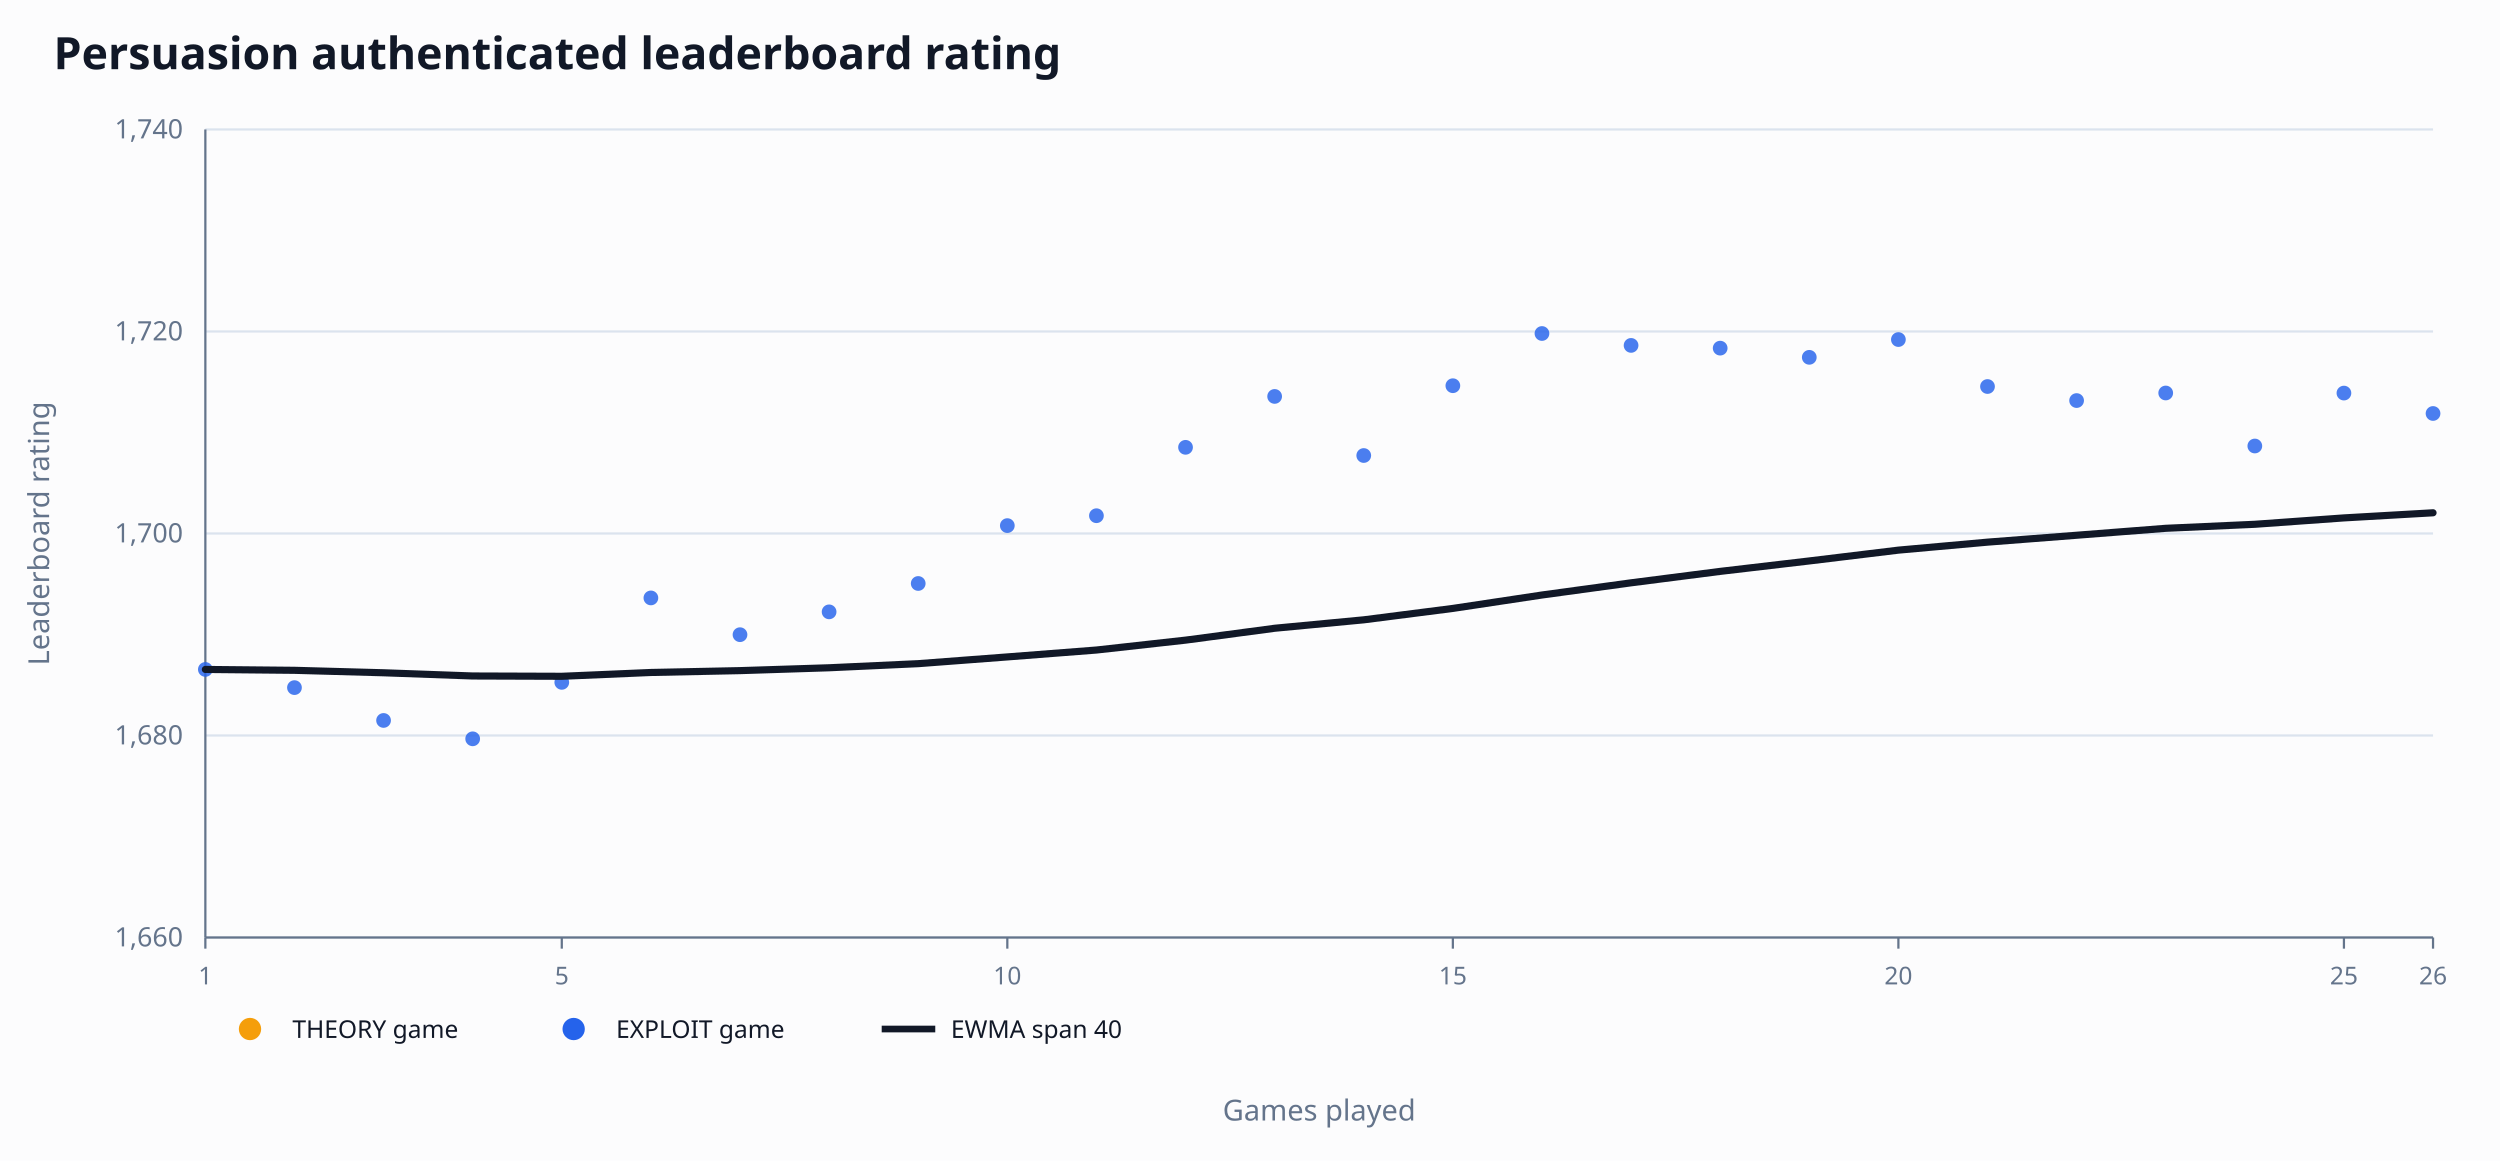
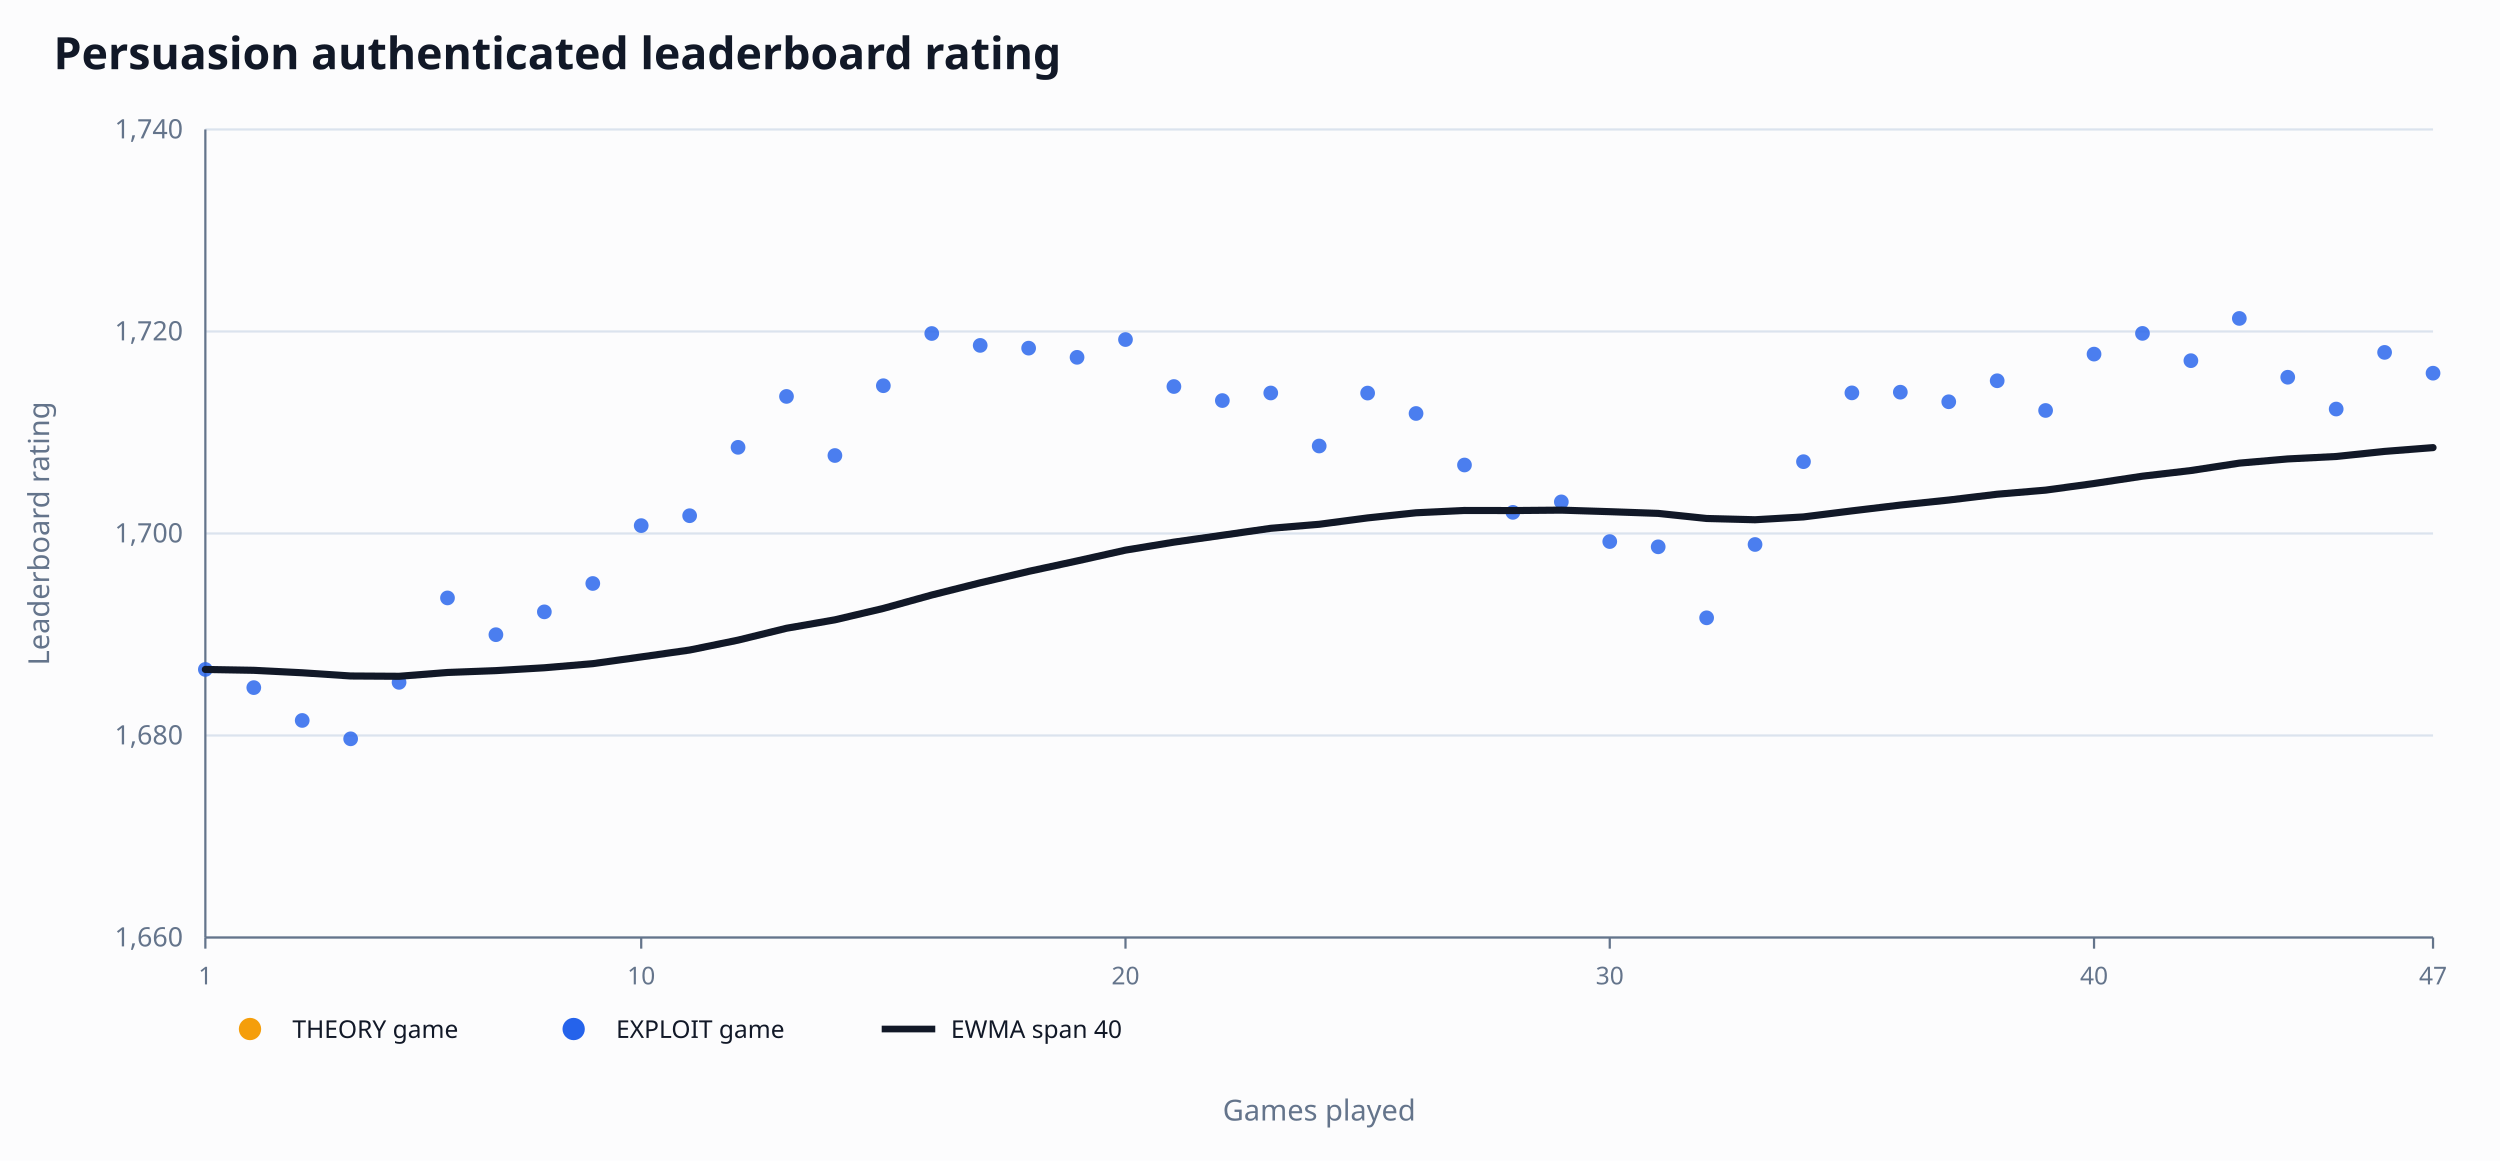
<svg xmlns="http://www.w3.org/2000/svg" width="1120" height="520" viewBox="0 0 1120 520">
  <rect width="100%" height="100%" fill="#fcfcfd" />
  <text x="24" y="31" font-family="system-ui,sans-serif" font-size="20" font-weight="700" fill="#111827">Persuasion authenticated leaderboard rating</text>
  <line x1="92" y1="420.00" x2="1090" y2="420.00" stroke="#dbe3ee" stroke-width="1" />
  <text x="82" y="424.00" text-anchor="end" font-family="system-ui,sans-serif" font-size="12" fill="#64748b">1,660</text>
  <line x1="92" y1="329.50" x2="1090" y2="329.50" stroke="#dbe3ee" stroke-width="1" />
  <text x="82" y="333.50" text-anchor="end" font-family="system-ui,sans-serif" font-size="12" fill="#64748b">1,680</text>
  <line x1="92" y1="239.00" x2="1090" y2="239.00" stroke="#dbe3ee" stroke-width="1" />
  <text x="82" y="243.00" text-anchor="end" font-family="system-ui,sans-serif" font-size="12" fill="#64748b">1,700</text>
  <line x1="92" y1="148.50" x2="1090" y2="148.50" stroke="#dbe3ee" stroke-width="1" />
  <text x="82" y="152.50" text-anchor="end" font-family="system-ui,sans-serif" font-size="12" fill="#64748b">1,720</text>
  <line x1="92" y1="58.00" x2="1090" y2="58.00" stroke="#dbe3ee" stroke-width="1" />
  <text x="82" y="62.00" text-anchor="end" font-family="system-ui,sans-serif" font-size="12" fill="#64748b">1,740</text>
  <line x1="92.00" y1="420" x2="92.00" y2="425" stroke="#64748b" />
  <text x="92.00" y="441" text-anchor="middle" font-family="system-ui,sans-serif" font-size="11" fill="#64748b">1</text>
-   <line x1="251.68" y1="420" x2="251.68" y2="425" stroke="#64748b" />
-   <text x="251.68" y="441" text-anchor="middle" font-family="system-ui,sans-serif" font-size="11" fill="#64748b">5</text>
-   <line x1="451.28" y1="420" x2="451.28" y2="425" stroke="#64748b" />
-   <text x="451.28" y="441" text-anchor="middle" font-family="system-ui,sans-serif" font-size="11" fill="#64748b">10</text>
-   <line x1="650.88" y1="420" x2="650.88" y2="425" stroke="#64748b" />
-   <text x="650.88" y="441" text-anchor="middle" font-family="system-ui,sans-serif" font-size="11" fill="#64748b">15</text>
-   <line x1="850.48" y1="420" x2="850.48" y2="425" stroke="#64748b" />
-   <text x="850.48" y="441" text-anchor="middle" font-family="system-ui,sans-serif" font-size="11" fill="#64748b">20</text>
-   <line x1="1050.08" y1="420" x2="1050.08" y2="425" stroke="#64748b" />
-   <text x="1050.08" y="441" text-anchor="middle" font-family="system-ui,sans-serif" font-size="11" fill="#64748b">25</text>
+   <line x1="287.26" y1="420" x2="287.26" y2="425" stroke="#64748b" />
+   <text x="287.26" y="441" text-anchor="middle" font-family="system-ui,sans-serif" font-size="11" fill="#64748b">10</text>
+   <line x1="504.22" y1="420" x2="504.22" y2="425" stroke="#64748b" />
+   <text x="504.22" y="441" text-anchor="middle" font-family="system-ui,sans-serif" font-size="11" fill="#64748b">20</text>
+   <line x1="721.17" y1="420" x2="721.17" y2="425" stroke="#64748b" />
+   <text x="721.17" y="441" text-anchor="middle" font-family="system-ui,sans-serif" font-size="11" fill="#64748b">30</text>
+   <line x1="938.13" y1="420" x2="938.13" y2="425" stroke="#64748b" />
+   <text x="938.13" y="441" text-anchor="middle" font-family="system-ui,sans-serif" font-size="11" fill="#64748b">40</text>
  <line x1="1090.00" y1="420" x2="1090.00" y2="425" stroke="#64748b" />
-   <text x="1090.00" y="441" text-anchor="middle" font-family="system-ui,sans-serif" font-size="11" fill="#64748b">26</text>
+   <text x="1090.00" y="441" text-anchor="middle" font-family="system-ui,sans-serif" font-size="11" fill="#64748b">47</text>
  <line x1="92" y1="58" x2="92" y2="420" stroke="#64748b" />
  <line x1="92" y1="420" x2="1090" y2="420" stroke="#64748b" />
  <text x="591.00" y="502" text-anchor="middle" font-family="system-ui,sans-serif" font-size="13" fill="#64748b">Games played</text>
  <text x="22" y="239.00" text-anchor="middle" transform="rotate(-90 22 239.00)" font-family="system-ui,sans-serif" font-size="13" fill="#64748b">Leaderboard rating</text>
  <circle cx="92.00" cy="299.91" r="3.3" fill="#2563eb" opacity="0.82" />
-   <circle cx="131.92" cy="308.05" r="3.3" fill="#2563eb" opacity="0.82" />
-   <circle cx="171.84" cy="322.76" r="3.3" fill="#2563eb" opacity="0.82" />
-   <circle cx="211.76" cy="330.99" r="3.3" fill="#2563eb" opacity="0.82" />
-   <circle cx="251.68" cy="305.70" r="3.3" fill="#2563eb" opacity="0.82" />
-   <circle cx="291.60" cy="267.87" r="3.3" fill="#2563eb" opacity="0.82" />
-   <circle cx="331.52" cy="284.34" r="3.3" fill="#2563eb" opacity="0.82" />
-   <circle cx="371.44" cy="274.11" r="3.3" fill="#2563eb" opacity="0.82" />
-   <circle cx="411.36" cy="261.40" r="3.3" fill="#2563eb" opacity="0.82" />
-   <circle cx="451.28" cy="235.47" r="3.3" fill="#2563eb" opacity="0.82" />
-   <circle cx="491.20" cy="231.04" r="3.3" fill="#2563eb" opacity="0.82" />
-   <circle cx="531.12" cy="200.40" r="3.3" fill="#2563eb" opacity="0.82" />
-   <circle cx="571.04" cy="177.60" r="3.3" fill="#2563eb" opacity="0.82" />
-   <circle cx="610.96" cy="204.07" r="3.3" fill="#2563eb" opacity="0.82" />
-   <circle cx="650.88" cy="172.80" r="3.3" fill="#2563eb" opacity="0.82" />
-   <circle cx="690.80" cy="149.41" r="3.3" fill="#2563eb" opacity="0.82" />
-   <circle cx="730.72" cy="154.74" r="3.3" fill="#2563eb" opacity="0.82" />
-   <circle cx="770.64" cy="155.97" r="3.3" fill="#2563eb" opacity="0.82" />
-   <circle cx="810.56" cy="160.08" r="3.3" fill="#2563eb" opacity="0.82" />
-   <circle cx="850.48" cy="152.12" r="3.3" fill="#2563eb" opacity="0.82" />
-   <circle cx="890.40" cy="173.16" r="3.3" fill="#2563eb" opacity="0.82" />
-   <circle cx="930.32" cy="179.45" r="3.3" fill="#2563eb" opacity="0.82" />
-   <circle cx="970.24" cy="176.06" r="3.3" fill="#2563eb" opacity="0.82" />
-   <circle cx="1010.16" cy="199.81" r="3.3" fill="#2563eb" opacity="0.82" />
-   <circle cx="1050.08" cy="176.10" r="3.3" fill="#2563eb" opacity="0.82" />
-   <circle cx="1090.00" cy="185.24" r="3.3" fill="#2563eb" opacity="0.82" />
-   <polyline points="92.00,299.91 131.92,300.30 171.84,301.40 211.76,302.84 251.68,302.98 291.60,301.27 331.52,300.44 371.44,299.16 411.36,297.32 451.28,294.30 491.20,291.21 531.12,286.78 571.04,281.46 610.96,277.68 650.88,272.57 690.80,266.56 730.72,261.10 770.64,255.98 810.56,251.30 850.48,246.46 890.40,242.88 930.32,239.79 970.24,236.68 1010.16,234.88 1050.08,232.02 1090.00,229.73" fill="none" stroke="#111827" stroke-width="3.2" stroke-linejoin="round" stroke-linecap="round" />
+   <circle cx="113.70" cy="308.05" r="3.3" fill="#2563eb" opacity="0.82" />
+   <circle cx="135.39" cy="322.76" r="3.3" fill="#2563eb" opacity="0.82" />
+   <circle cx="157.09" cy="330.99" r="3.3" fill="#2563eb" opacity="0.82" />
+   <circle cx="178.78" cy="305.70" r="3.3" fill="#2563eb" opacity="0.82" />
+   <circle cx="200.48" cy="267.87" r="3.3" fill="#2563eb" opacity="0.82" />
+   <circle cx="222.17" cy="284.34" r="3.3" fill="#2563eb" opacity="0.82" />
+   <circle cx="243.87" cy="274.11" r="3.3" fill="#2563eb" opacity="0.82" />
+   <circle cx="265.57" cy="261.40" r="3.3" fill="#2563eb" opacity="0.82" />
+   <circle cx="287.26" cy="235.47" r="3.3" fill="#2563eb" opacity="0.82" />
+   <circle cx="308.96" cy="231.04" r="3.3" fill="#2563eb" opacity="0.82" />
+   <circle cx="330.65" cy="200.40" r="3.3" fill="#2563eb" opacity="0.82" />
+   <circle cx="352.35" cy="177.60" r="3.3" fill="#2563eb" opacity="0.82" />
+   <circle cx="374.04" cy="204.07" r="3.3" fill="#2563eb" opacity="0.82" />
+   <circle cx="395.74" cy="172.80" r="3.3" fill="#2563eb" opacity="0.82" />
+   <circle cx="417.43" cy="149.41" r="3.3" fill="#2563eb" opacity="0.82" />
+   <circle cx="439.13" cy="154.74" r="3.3" fill="#2563eb" opacity="0.82" />
+   <circle cx="460.83" cy="155.97" r="3.3" fill="#2563eb" opacity="0.82" />
+   <circle cx="482.52" cy="160.08" r="3.3" fill="#2563eb" opacity="0.82" />
+   <circle cx="504.22" cy="152.12" r="3.3" fill="#2563eb" opacity="0.82" />
+   <circle cx="525.91" cy="173.16" r="3.3" fill="#2563eb" opacity="0.82" />
+   <circle cx="547.61" cy="179.45" r="3.3" fill="#2563eb" opacity="0.82" />
+   <circle cx="569.30" cy="176.06" r="3.3" fill="#2563eb" opacity="0.82" />
+   <circle cx="591.00" cy="199.81" r="3.3" fill="#2563eb" opacity="0.82" />
+   <circle cx="612.70" cy="176.10" r="3.3" fill="#2563eb" opacity="0.82" />
+   <circle cx="634.39" cy="185.24" r="3.3" fill="#2563eb" opacity="0.82" />
+   <circle cx="656.09" cy="208.32" r="3.3" fill="#2563eb" opacity="0.82" />
+   <circle cx="677.78" cy="229.54" r="3.3" fill="#2563eb" opacity="0.82" />
+   <circle cx="699.48" cy="224.84" r="3.3" fill="#2563eb" opacity="0.82" />
+   <circle cx="721.17" cy="242.62" r="3.3" fill="#2563eb" opacity="0.82" />
+   <circle cx="742.87" cy="244.97" r="3.3" fill="#2563eb" opacity="0.82" />
+   <circle cx="764.57" cy="276.78" r="3.3" fill="#2563eb" opacity="0.82" />
+   <circle cx="786.26" cy="243.93" r="3.3" fill="#2563eb" opacity="0.82" />
+   <circle cx="807.96" cy="206.83" r="3.3" fill="#2563eb" opacity="0.82" />
+   <circle cx="829.65" cy="176.01" r="3.3" fill="#2563eb" opacity="0.82" />
+   <circle cx="851.35" cy="175.70" r="3.3" fill="#2563eb" opacity="0.82" />
+   <circle cx="873.04" cy="179.99" r="3.3" fill="#2563eb" opacity="0.82" />
+   <circle cx="894.74" cy="170.58" r="3.3" fill="#2563eb" opacity="0.82" />
+   <circle cx="916.43" cy="183.89" r="3.3" fill="#2563eb" opacity="0.82" />
+   <circle cx="938.13" cy="158.64" r="3.3" fill="#2563eb" opacity="0.82" />
+   <circle cx="959.83" cy="149.36" r="3.3" fill="#2563eb" opacity="0.82" />
+   <circle cx="981.52" cy="161.58" r="3.3" fill="#2563eb" opacity="0.82" />
+   <circle cx="1003.22" cy="142.66" r="3.3" fill="#2563eb" opacity="0.82" />
+   <circle cx="1024.91" cy="169.00" r="3.3" fill="#2563eb" opacity="0.82" />
+   <circle cx="1046.61" cy="183.25" r="3.3" fill="#2563eb" opacity="0.82" />
+   <circle cx="1068.30" cy="157.87" r="3.3" fill="#2563eb" opacity="0.82" />
+   <circle cx="1090.00" cy="167.19" r="3.3" fill="#2563eb" opacity="0.82" />
+   <polyline points="92.00,299.91 113.70,300.30 135.39,301.40 157.09,302.84 178.78,302.98 200.48,301.27 222.17,300.44 243.87,299.16 265.57,297.32 287.26,294.30 308.96,291.21 330.65,286.78 352.35,281.46 374.04,277.68 395.74,272.57 417.43,266.56 439.13,261.10 460.83,255.98 482.52,251.30 504.22,246.46 525.91,242.88 547.61,239.79 569.30,236.68 591.00,234.88 612.70,232.02 634.39,229.73 656.09,228.69 677.78,228.73 699.48,228.54 721.17,229.23 742.87,230.00 764.57,232.28 786.26,232.85 807.96,231.58 829.65,228.87 851.35,226.27 873.04,224.02 894.74,221.41 916.43,219.58 938.13,216.61 959.83,213.33 981.52,210.80 1003.22,207.48 1024.91,205.60 1046.61,204.51 1068.30,202.23 1090.00,200.53" fill="none" stroke="#111827" stroke-width="3.2" stroke-linejoin="round" stroke-linecap="round" />
  <circle cx="112" cy="461" r="5" fill="#f59e0b" />
  <text x="131" y="465" font-family="system-ui,sans-serif" font-size="11" fill="#111827">THEORY game</text>
  <circle cx="257" cy="461" r="5" fill="#2563eb" />
  <text x="276" y="465" font-family="system-ui,sans-serif" font-size="11" fill="#111827">EXPLOIT game</text>
  <line x1="395" y1="461" x2="419" y2="461" stroke="#111827" stroke-width="3" />
  <text x="426" y="465" font-family="system-ui,sans-serif" font-size="11" fill="#111827">EWMA span 40</text>
</svg>
